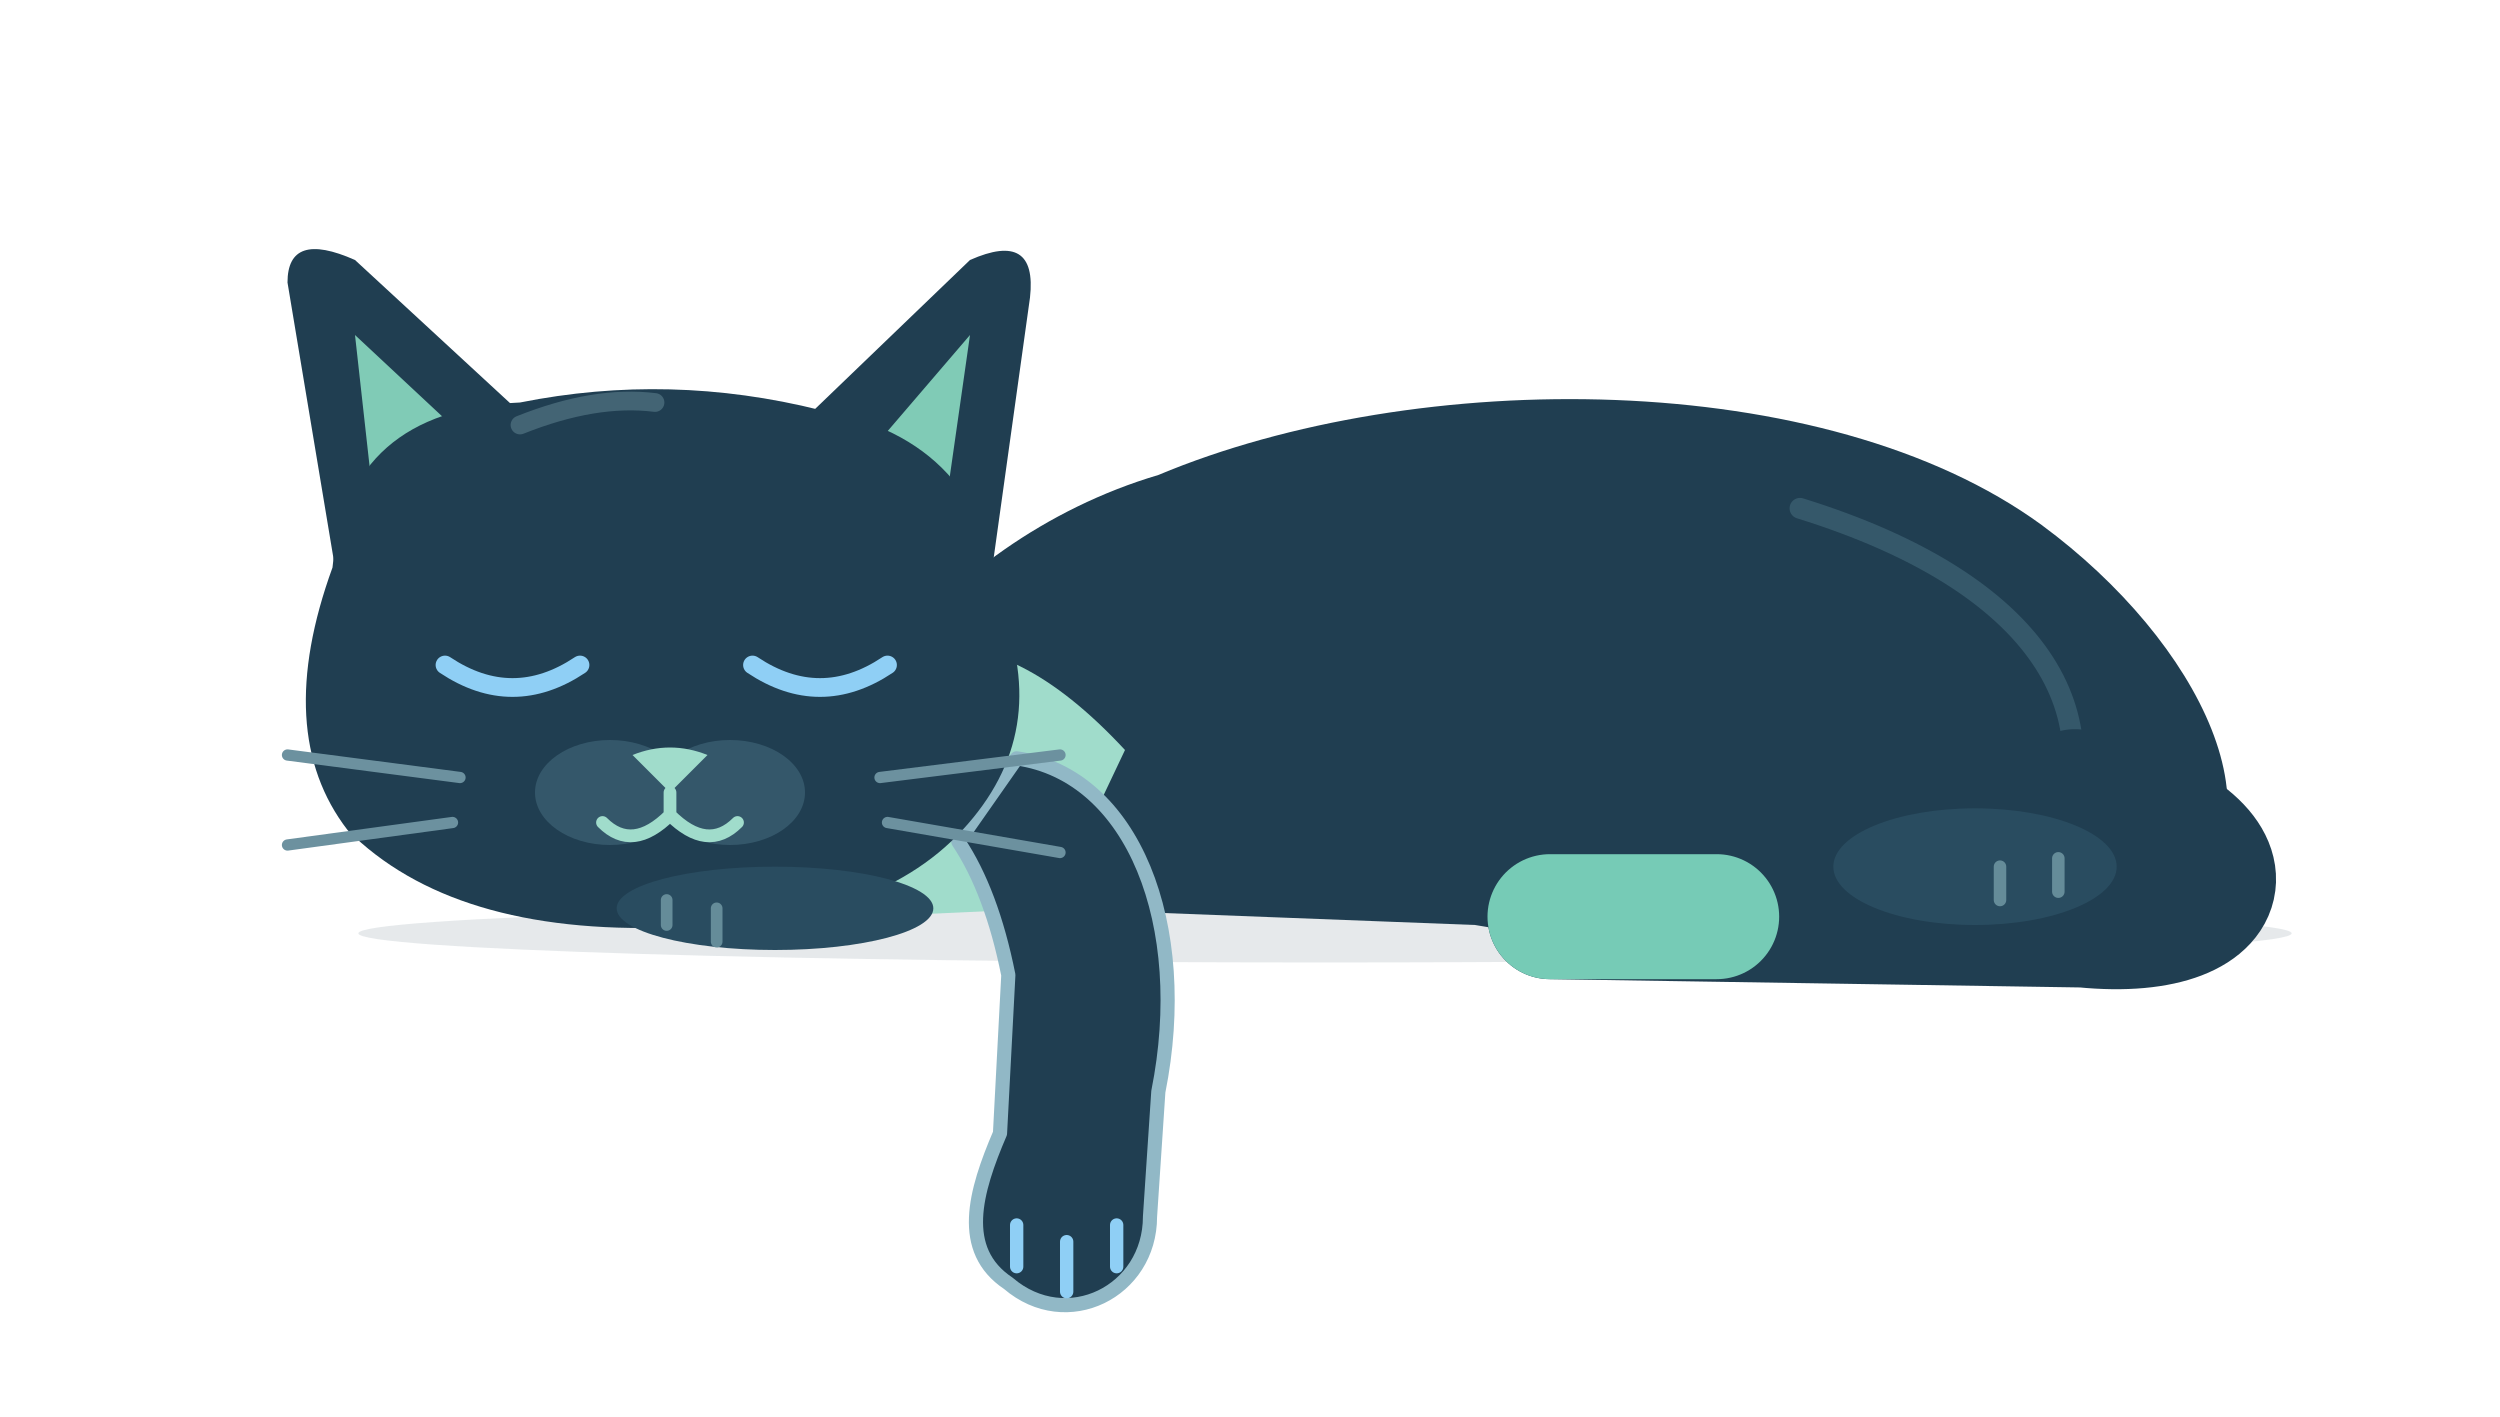
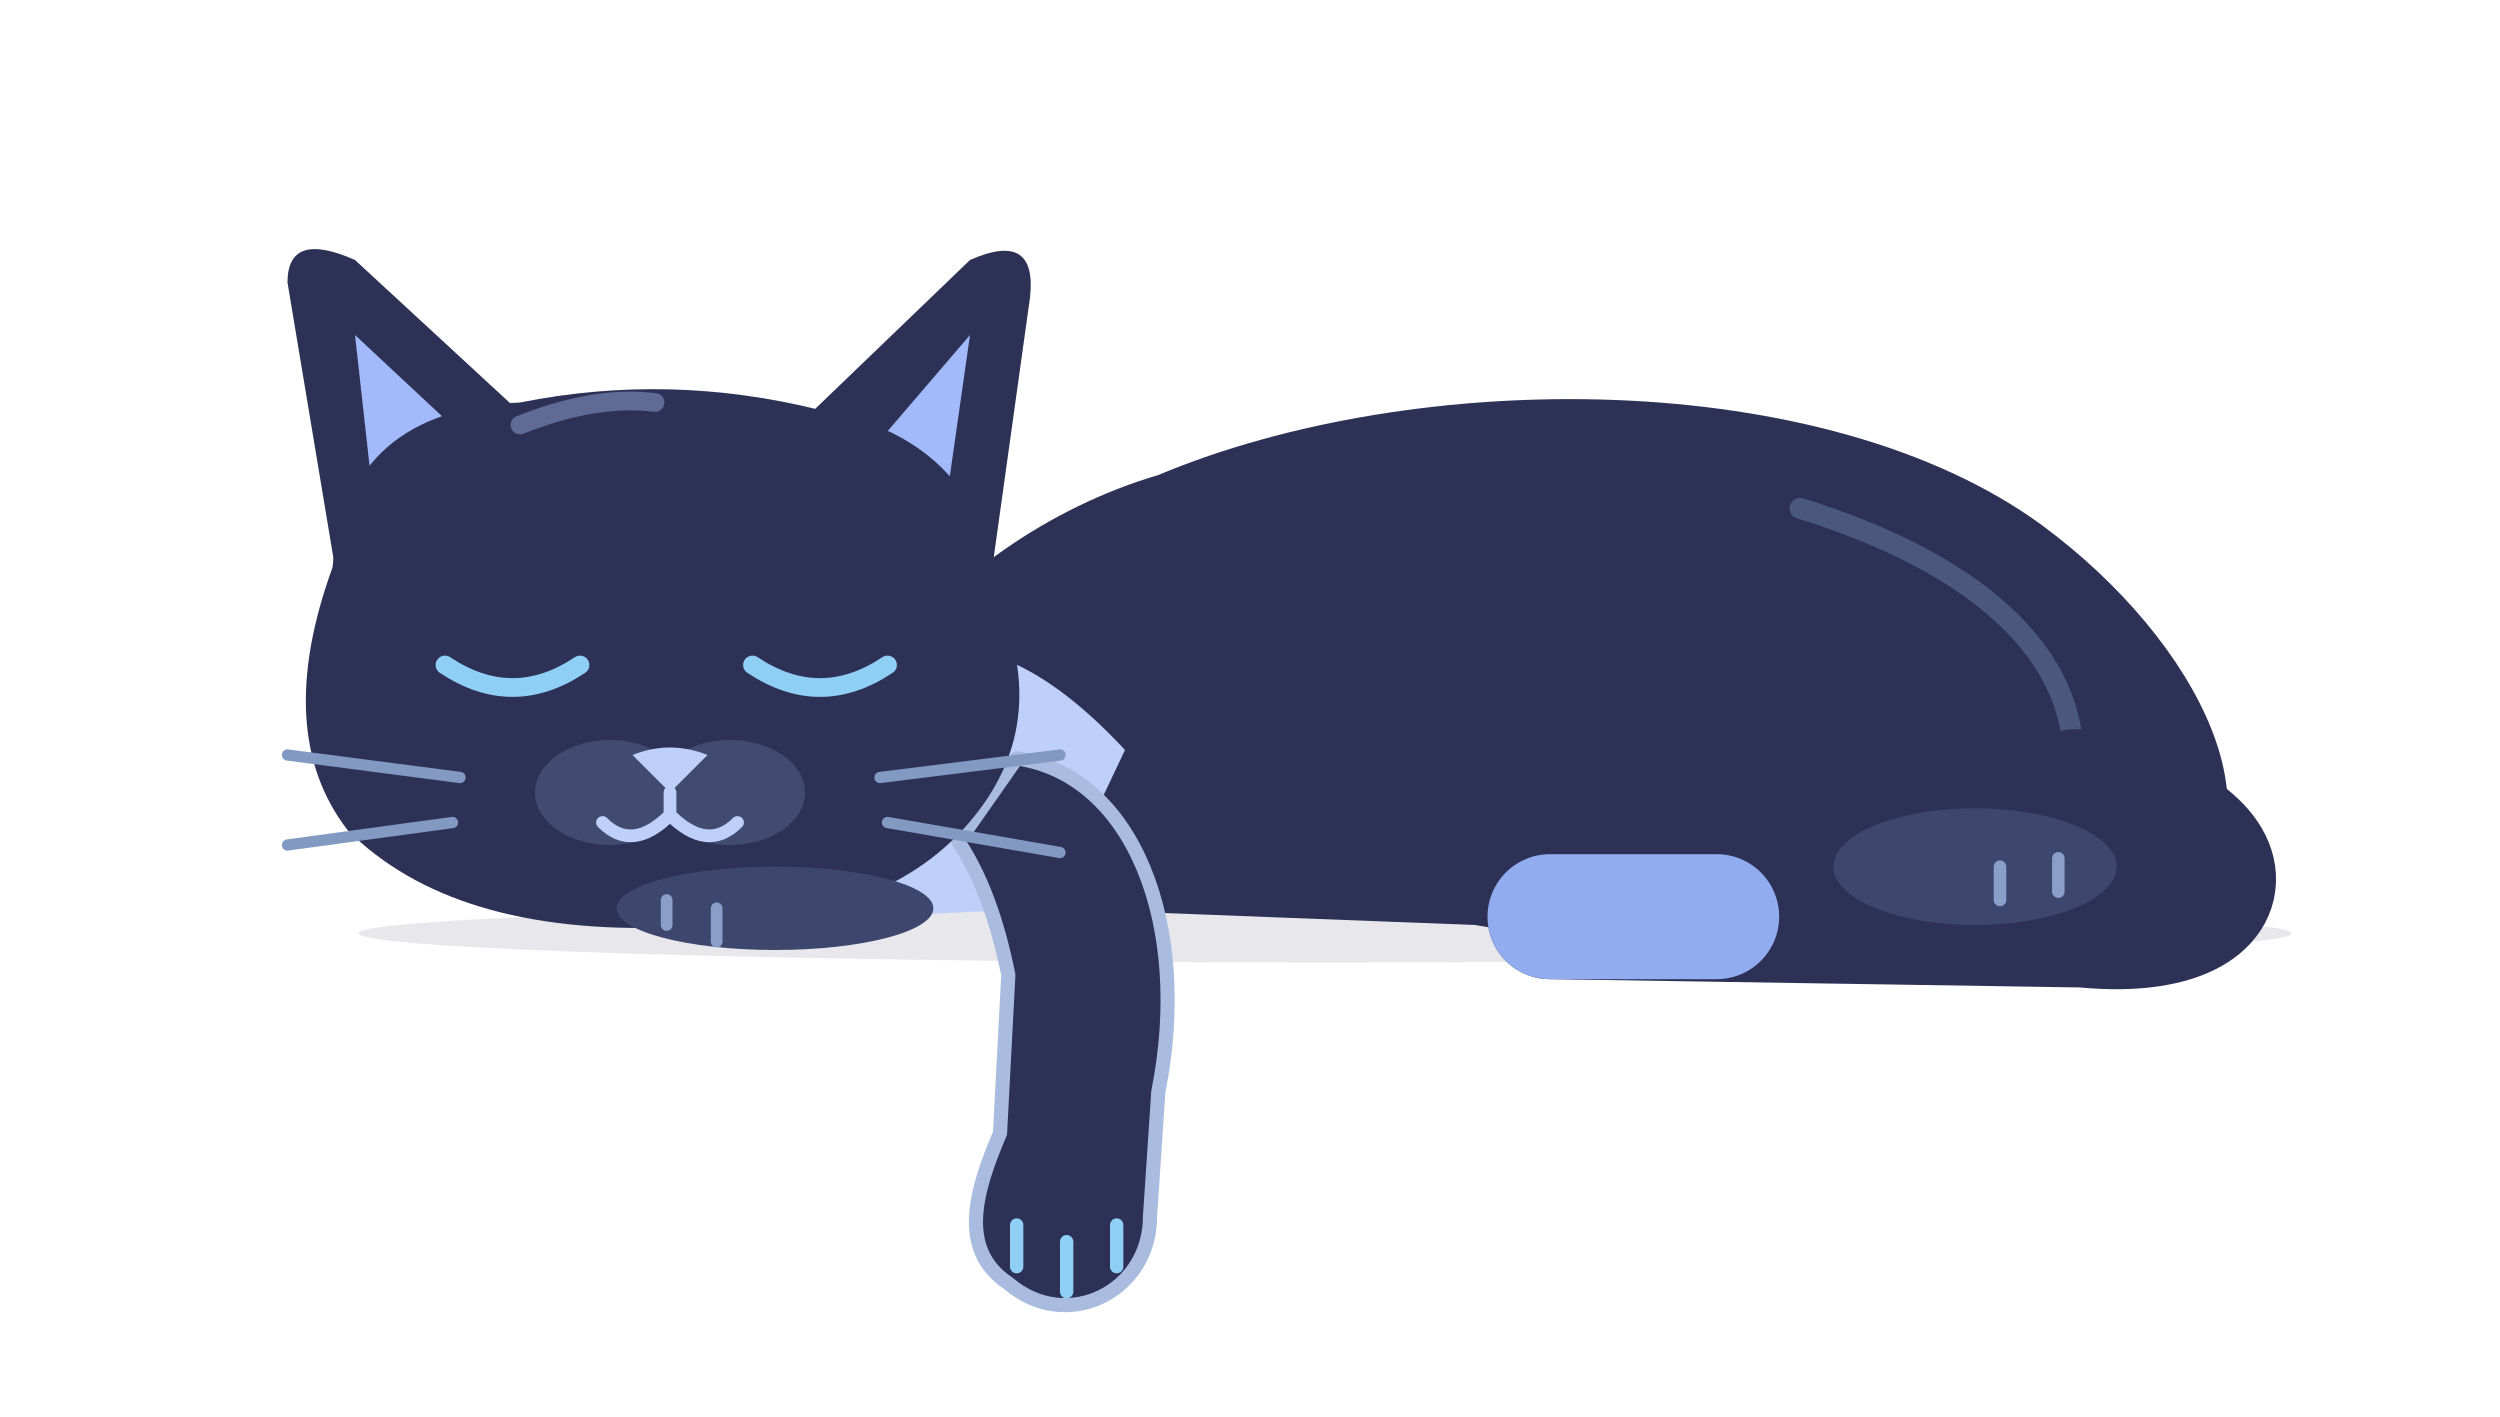
<svg xmlns="http://www.w3.org/2000/svg" class="cat-rig cat-rig--sleeping" viewBox="0 0 300 170" aria-hidden="true" focusable="false">
-   <ellipse cx="159" cy="112" rx="116" ry="3.5" fill="#18394b" opacity=".11" />
+   <ellipse cx="159" cy="112" rx="116" ry="3.5" fill="#2b2b56" opacity=".11" />
  <g class="sleeping-breath">
-     <path d="M99 108 C93 91 112 65 139 57 C170 44 219 44 245 63 C264 77 275 99 261 109 Q217 118 177 111Z" fill="#203e51" />
-     <path d="M216 61 C245 70 254 86 246 102" fill="none" stroke="#35586a" stroke-width="2.5" stroke-linecap="round" />
-     <path d="M249 95 C272 100 270 113 250 111 L186 110" fill="none" stroke="#203e51" stroke-width="15" stroke-linecap="round" />
-     <path d="M206 110 L186 110" fill="none" stroke="#76cbb6" stroke-width="15" stroke-linecap="round" />
-     <path d="M111 78 Q122 76 135 90 L126 109 L104 110Z" fill="#a0dccb" />
-     <ellipse cx="237" cy="104" rx="17" ry="7" fill="#294c60" />
-     <path d="M240 104 V108 M247 103 V107" fill="none" stroke="#658c99" stroke-width="1.5" stroke-linecap="round" />
+     <path d="M99 108 C93 91 112 65 139 57 C170 44 219 44 245 63 C264 77 275 99 261 109 Q217 118 177 111Z" fill="#2d3156" />
+     <path d="M216 61 C245 70 254 86 246 102" fill="none" stroke="#4a587e" stroke-width="2.5" stroke-linecap="round" />
+     <path d="M249 95 C272 100 270 113 250 111 L186 110" fill="none" stroke="#2d3156" stroke-width="15" stroke-linecap="round" />
+     <path d="M206 110 L186 110" fill="none" stroke="#91adf0" stroke-width="15" stroke-linecap="round" />
+     <path d="M111 78 Q122 76 135 90 L126 109 L104 110Z" fill="#bed0fa" />
+     <ellipse cx="237" cy="104" rx="17" ry="7" fill="#3d476d" />
+     <path d="M240 104 V108 M247 103 V107" fill="none" stroke="#899fc9" stroke-width="1.5" stroke-linecap="round" />
  </g>
  <g class="sleeping-paw">
-     <path d="M122 91 C136 93 143 111 139 131 L138 146 C138 155 128 160 121 154 C115 150 117 143 120 136 L121 117 Q119 107 115 101Z" fill="#203e51" stroke="#91b8c6" stroke-width="1.7" stroke-linejoin="round" />
+     <path d="M122 91 C136 93 143 111 139 131 L138 146 C138 155 128 160 121 154 C115 150 117 143 120 136 L121 117 Q119 107 115 101Z" fill="#2d3156" stroke="#a9bcdf" stroke-width="1.7" stroke-linejoin="round" />
    <path d="M122 147 V152 M128 149 V155 M134 147 V152" fill="none" stroke="#8FCFF5" stroke-width="1.6" stroke-linecap="round" />
  </g>
  <g class="sleeping-head" transform="translate(-15 6) scale(.9)">
-     <path d="M62 73 L55 31 Q55 24 64 28 L90 52Z" fill="#203e51" />
-     <path d="M66 56 L64 38 L79 52Z" fill="#80cbb6" />
-     <path d="M120 53 L146 28 Q155 24 154 33 L148 76Z" fill="#203e51" />
-     <path d="M134 52 L146 38 L143 59Z" fill="#80cbb6" />
-     <path d="M61 69 Q63 48 86 47 Q106 43 126 48 Q148 52 150 74 Q157 91 145 104 Q133 117 106 117 Q77 118 63 104 Q53 91 61 69Z" fill="#203e51" />
-     <path d="M86 50 Q96 46 104 47" fill="none" stroke="#436474" stroke-width="2.5" stroke-linecap="round" />
+     <path d="M62 73 L55 31 Q55 24 64 28 L90 52Z" fill="#2d3156" />
+     <path d="M66 56 L64 38 L79 52Z" fill="#a2bafa" />
+     <path d="M120 53 L146 28 Q155 24 154 33 L148 76Z" fill="#2d3156" />
+     <path d="M134 52 L146 38 L143 59Z" fill="#a2bafa" />
+     <path d="M61 69 Q63 48 86 47 Q106 43 126 48 Q148 52 150 74 Q157 91 145 104 Q133 117 106 117 Q77 118 63 104 Q53 91 61 69Z" fill="#2d3156" />
+     <path d="M86 50 Q96 46 104 47" fill="none" stroke="#606b95" stroke-width="2.5" stroke-linecap="round" />
    <g fill="none" stroke="#8FCFF5" stroke-width="2.5" stroke-linecap="round">
      <path d="M76 82 Q85 88 94 82" />
      <path d="M117 82 Q126 88 135 82" />
    </g>
-     <ellipse cx="98" cy="99" rx="10" ry="7" fill="#34576a" />
-     <ellipse cx="114" cy="99" rx="10" ry="7" fill="#34576a" />
-     <path d="M101 94 Q106 92 111 94 L106 99Z" fill="#a0dccb" />
-     <path d="M106 99 V102 M106 102 Q101 107 97 103 M106 102 Q111 107 115 103" fill="none" stroke="#a0dccb" stroke-width="1.7" stroke-linecap="round" />
-     <g fill="none" stroke="#6c919f" stroke-width="1.5" stroke-linecap="round">
+     <ellipse cx="98" cy="99" rx="10" ry="7" fill="#414b70" />
+     <ellipse cx="114" cy="99" rx="10" ry="7" fill="#414b70" />
+     <path d="M101 94 Q106 92 111 94 L106 99Z" fill="#bed0fa" />
+     <path d="M106 99 V102 M106 102 Q101 107 97 103 M106 102 Q111 107 115 103" fill="none" stroke="#bed0fa" stroke-width="1.7" stroke-linecap="round" />
+     <g fill="none" stroke="#8299c2" stroke-width="1.5" stroke-linecap="round">
      <path d="M78 97 L55 94 M77 103 L55 106 M134 97 L158 94 M135 103 L158 107" />
    </g>
  </g>
-   <ellipse cx="93" cy="109" rx="19" ry="5" fill="#294c60" />
-   <path d="M80 108 V111 M86 109 V113" fill="none" stroke="#658c99" stroke-width="1.4" stroke-linecap="round" />
+   <ellipse cx="93" cy="109" rx="19" ry="5" fill="#3d476d" />
+   <path d="M80 108 V111 M86 109 V113" fill="none" stroke="#899fc9" stroke-width="1.4" stroke-linecap="round" />
</svg>
